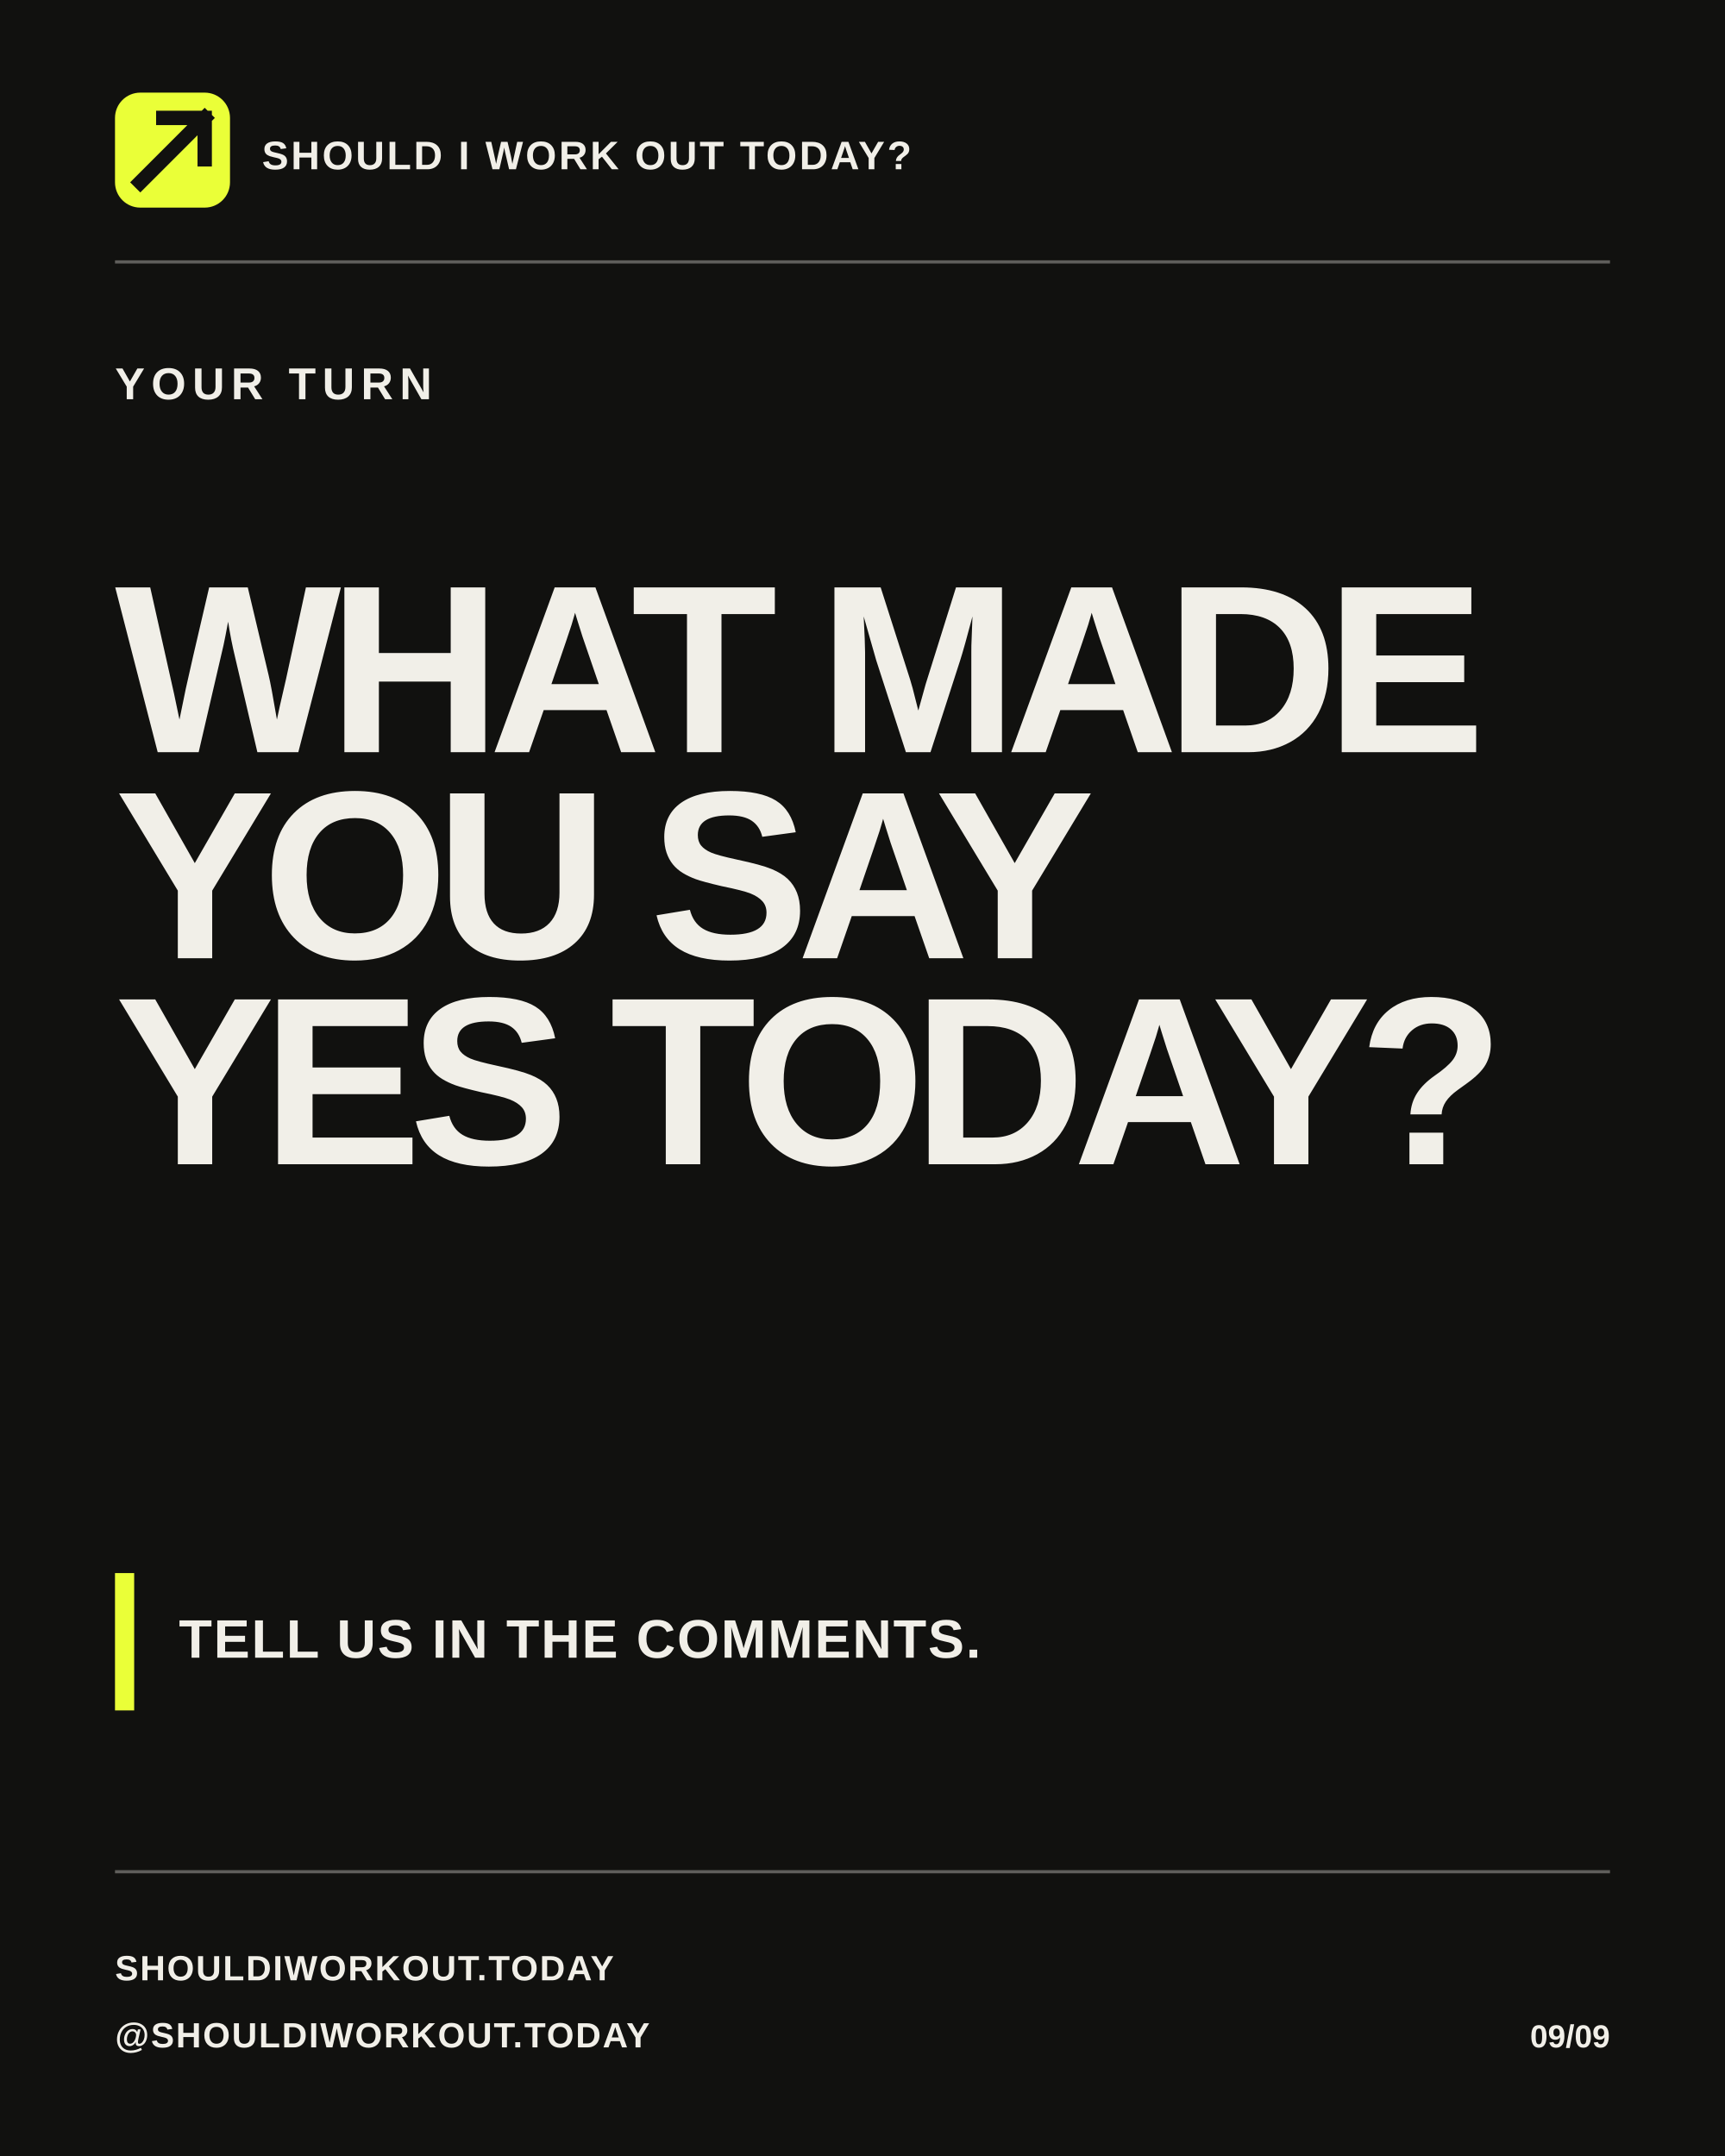
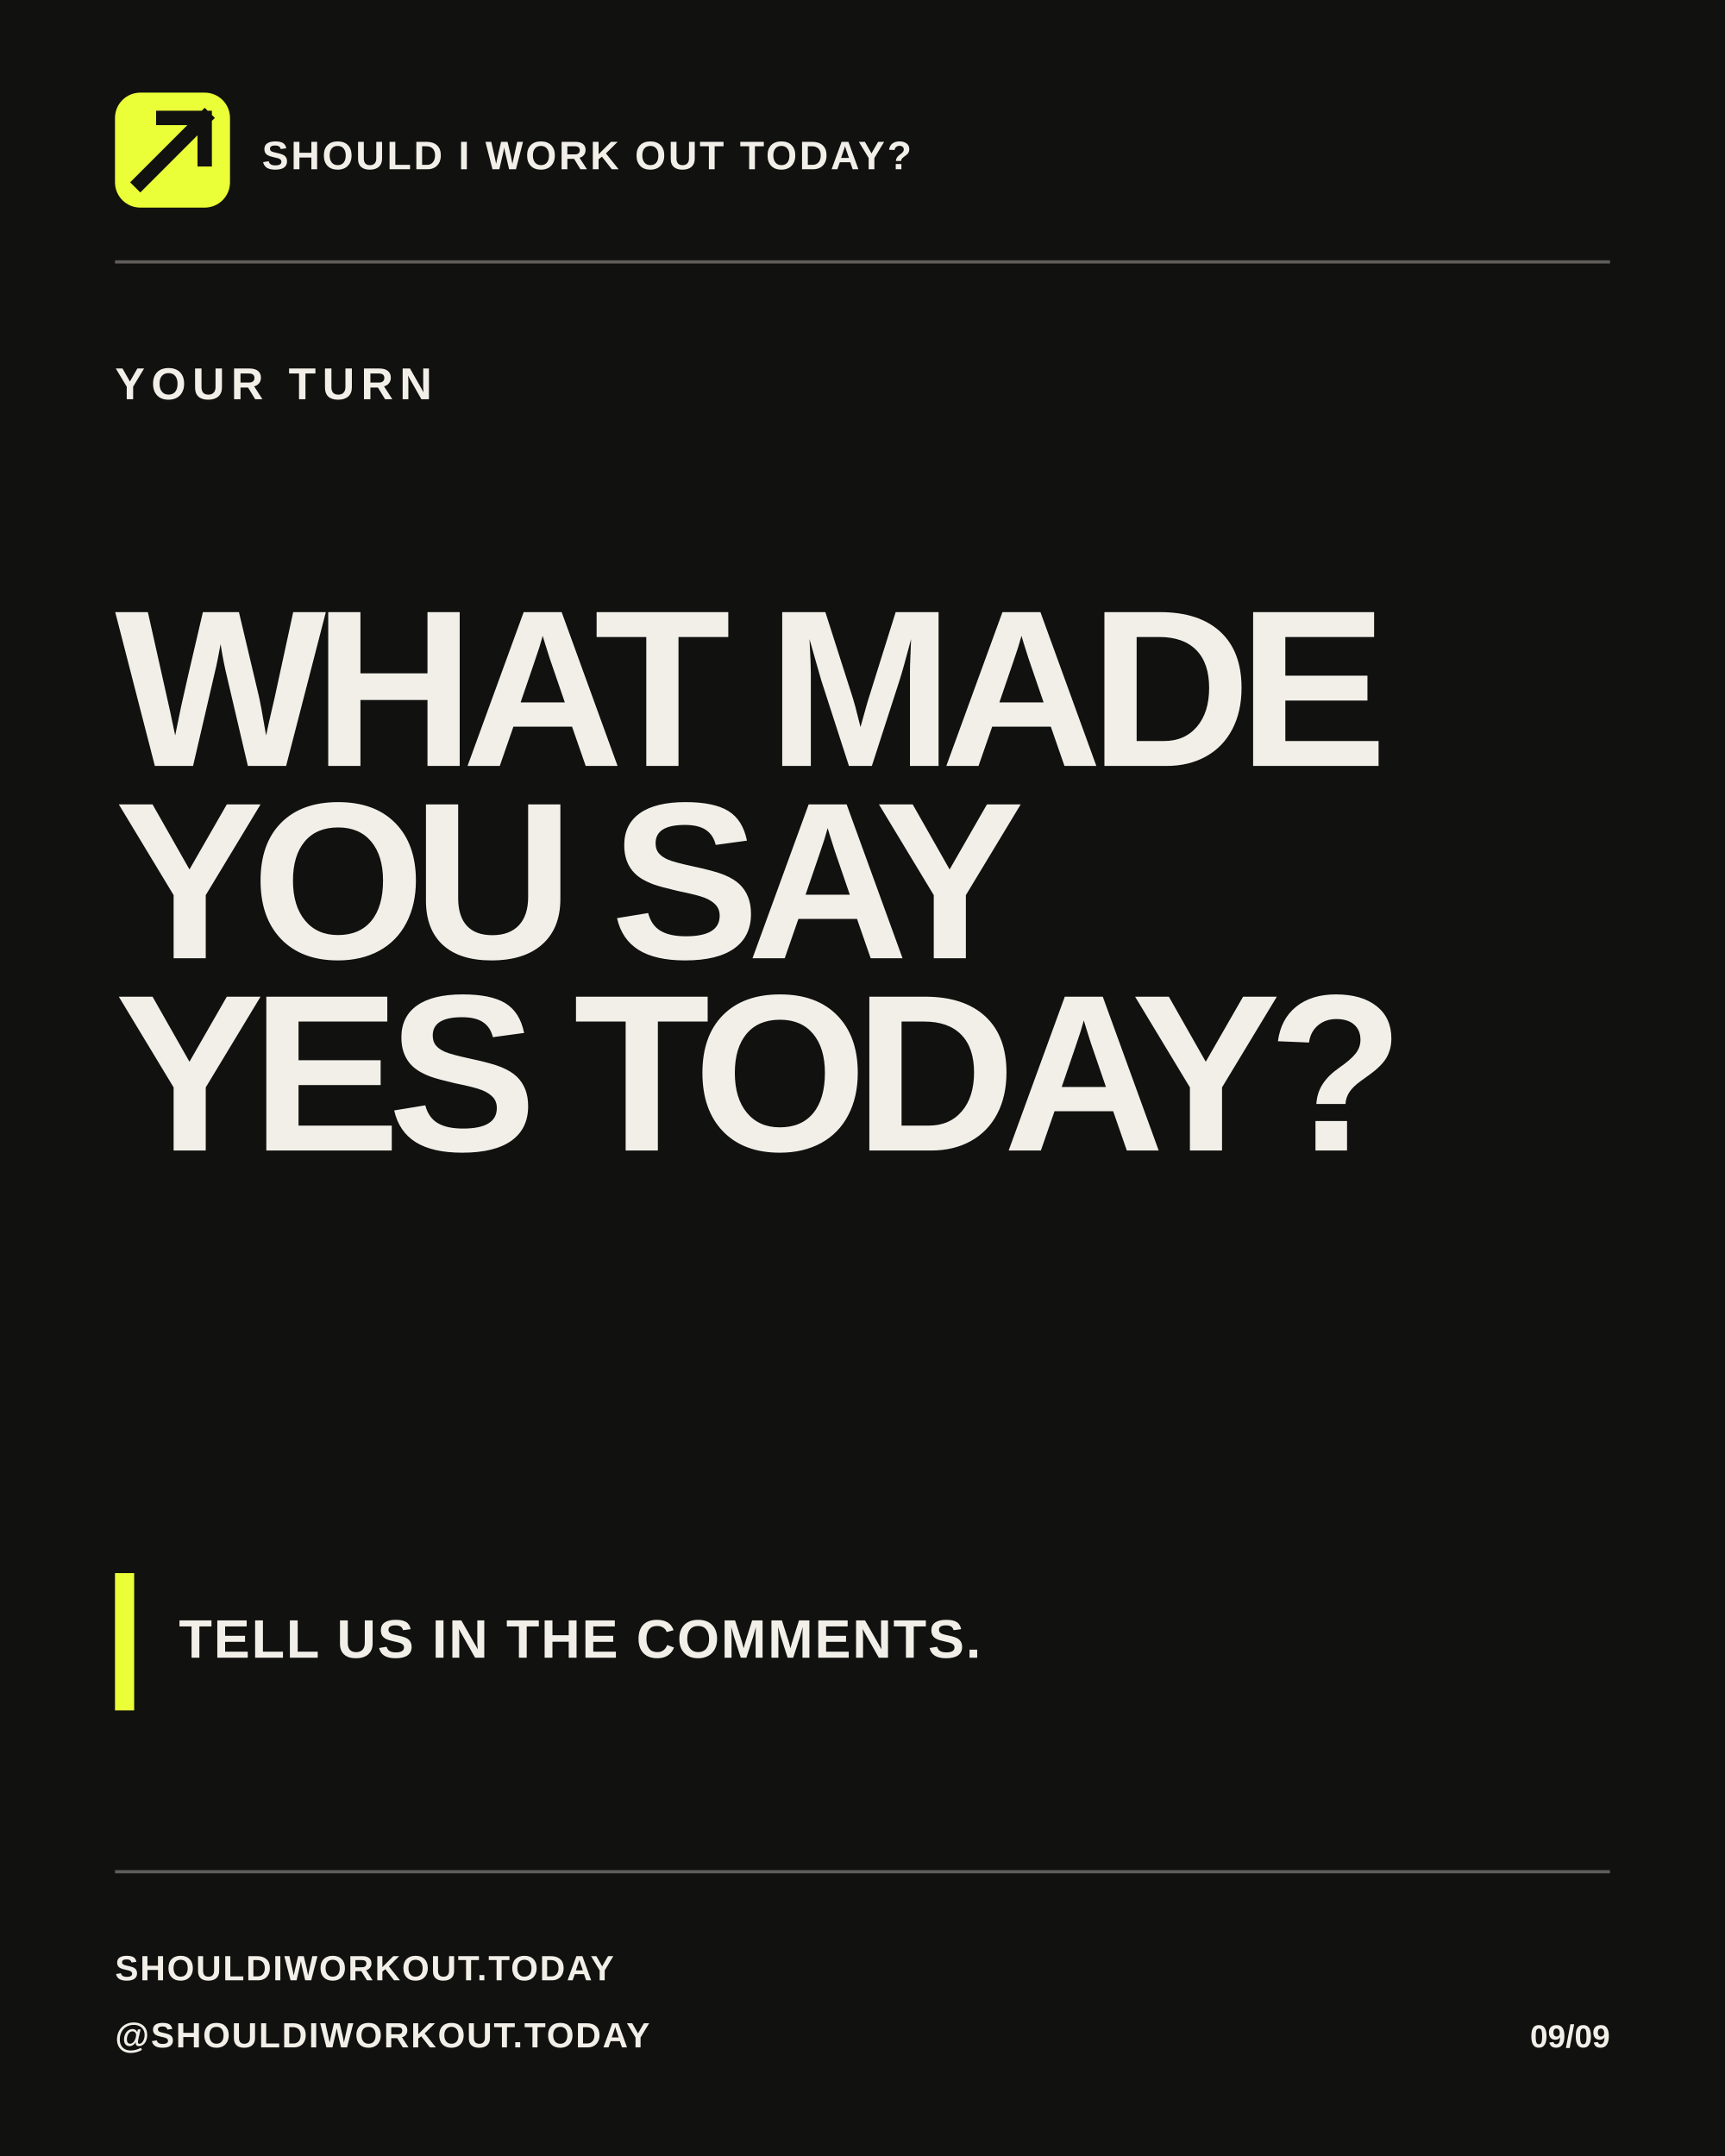
<svg xmlns="http://www.w3.org/2000/svg" width="1080" height="1350" viewBox="0 0 1080 1350">
  <rect width="1080" height="1350" fill="#11110f" />
  <style>
    text { font-family: Arial, Helvetica, sans-serif; fill: #f1efe8; }
    .brand { font-size: 25px; font-weight: 900; letter-spacing: 1.5px; }
    .kicker { font-size: 28px; font-weight: 800; letter-spacing: 4px; }
-     .main { font-size: 150px; font-weight: 900; letter-spacing: -8px; }
+     .main { font-size: 140px; font-weight: 900; letter-spacing: -8px; }
    .accent { font-size: 34px; font-weight: 900; letter-spacing: 1px; fill: #f1efe8; }
    .footer { font-size: 22px; font-weight: 800; letter-spacing: 1px; }
    .number { font-size: 20px; font-weight: 900; }
  </style>
  <rect x="72" y="58" width="72" height="72" rx="15.84" fill="#eaff38" />
  <path d="M87.84 114.16 128.16 73.84 M102.24 73.84 H128.16 V99.76" fill="none" stroke="#11110f" stroke-width="9" stroke-linecap="square" stroke-linejoin="miter" />
  <text x="164" y="106" class="brand">SHOULD I WORK OUT TODAY?</text>
  <line x1="72" y1="164" x2="1008" y2="164" stroke="#f1efe8" stroke-width="2" opacity=".35" />
  <text x="72" y="250" class="kicker">YOUR TURN</text>
-   <text x="72" y="471" class="main">WHAT MADE</text>
+   <text x="72" y="479.6" class="main">WHAT MADE</text>
  <text x="72" y="600" class="main">YOU SAY</text>
-   <text x="72" y="729" class="main">YES TODAY?</text>
+   <text x="72" y="720.4" class="main">YES TODAY?</text>
  <rect x="72" y="985" width="12" height="86" fill="#eaff38" />
  <text x="112" y="1038" class="accent">TELL US IN THE COMMENTS.</text>
  <line x1="72" y1="1172" x2="1008" y2="1172" stroke="#f1efe8" stroke-width="2" opacity=".35" />
  <text x="72" y="1240" class="footer">SHOULDIWORKOUT.TODAY</text>
  <text x="72" y="1282" class="footer">@SHOULDIWORKOUT.TODAY</text>
  <text x="1008" y="1282" text-anchor="end" class="number">09/09</text>
</svg>
